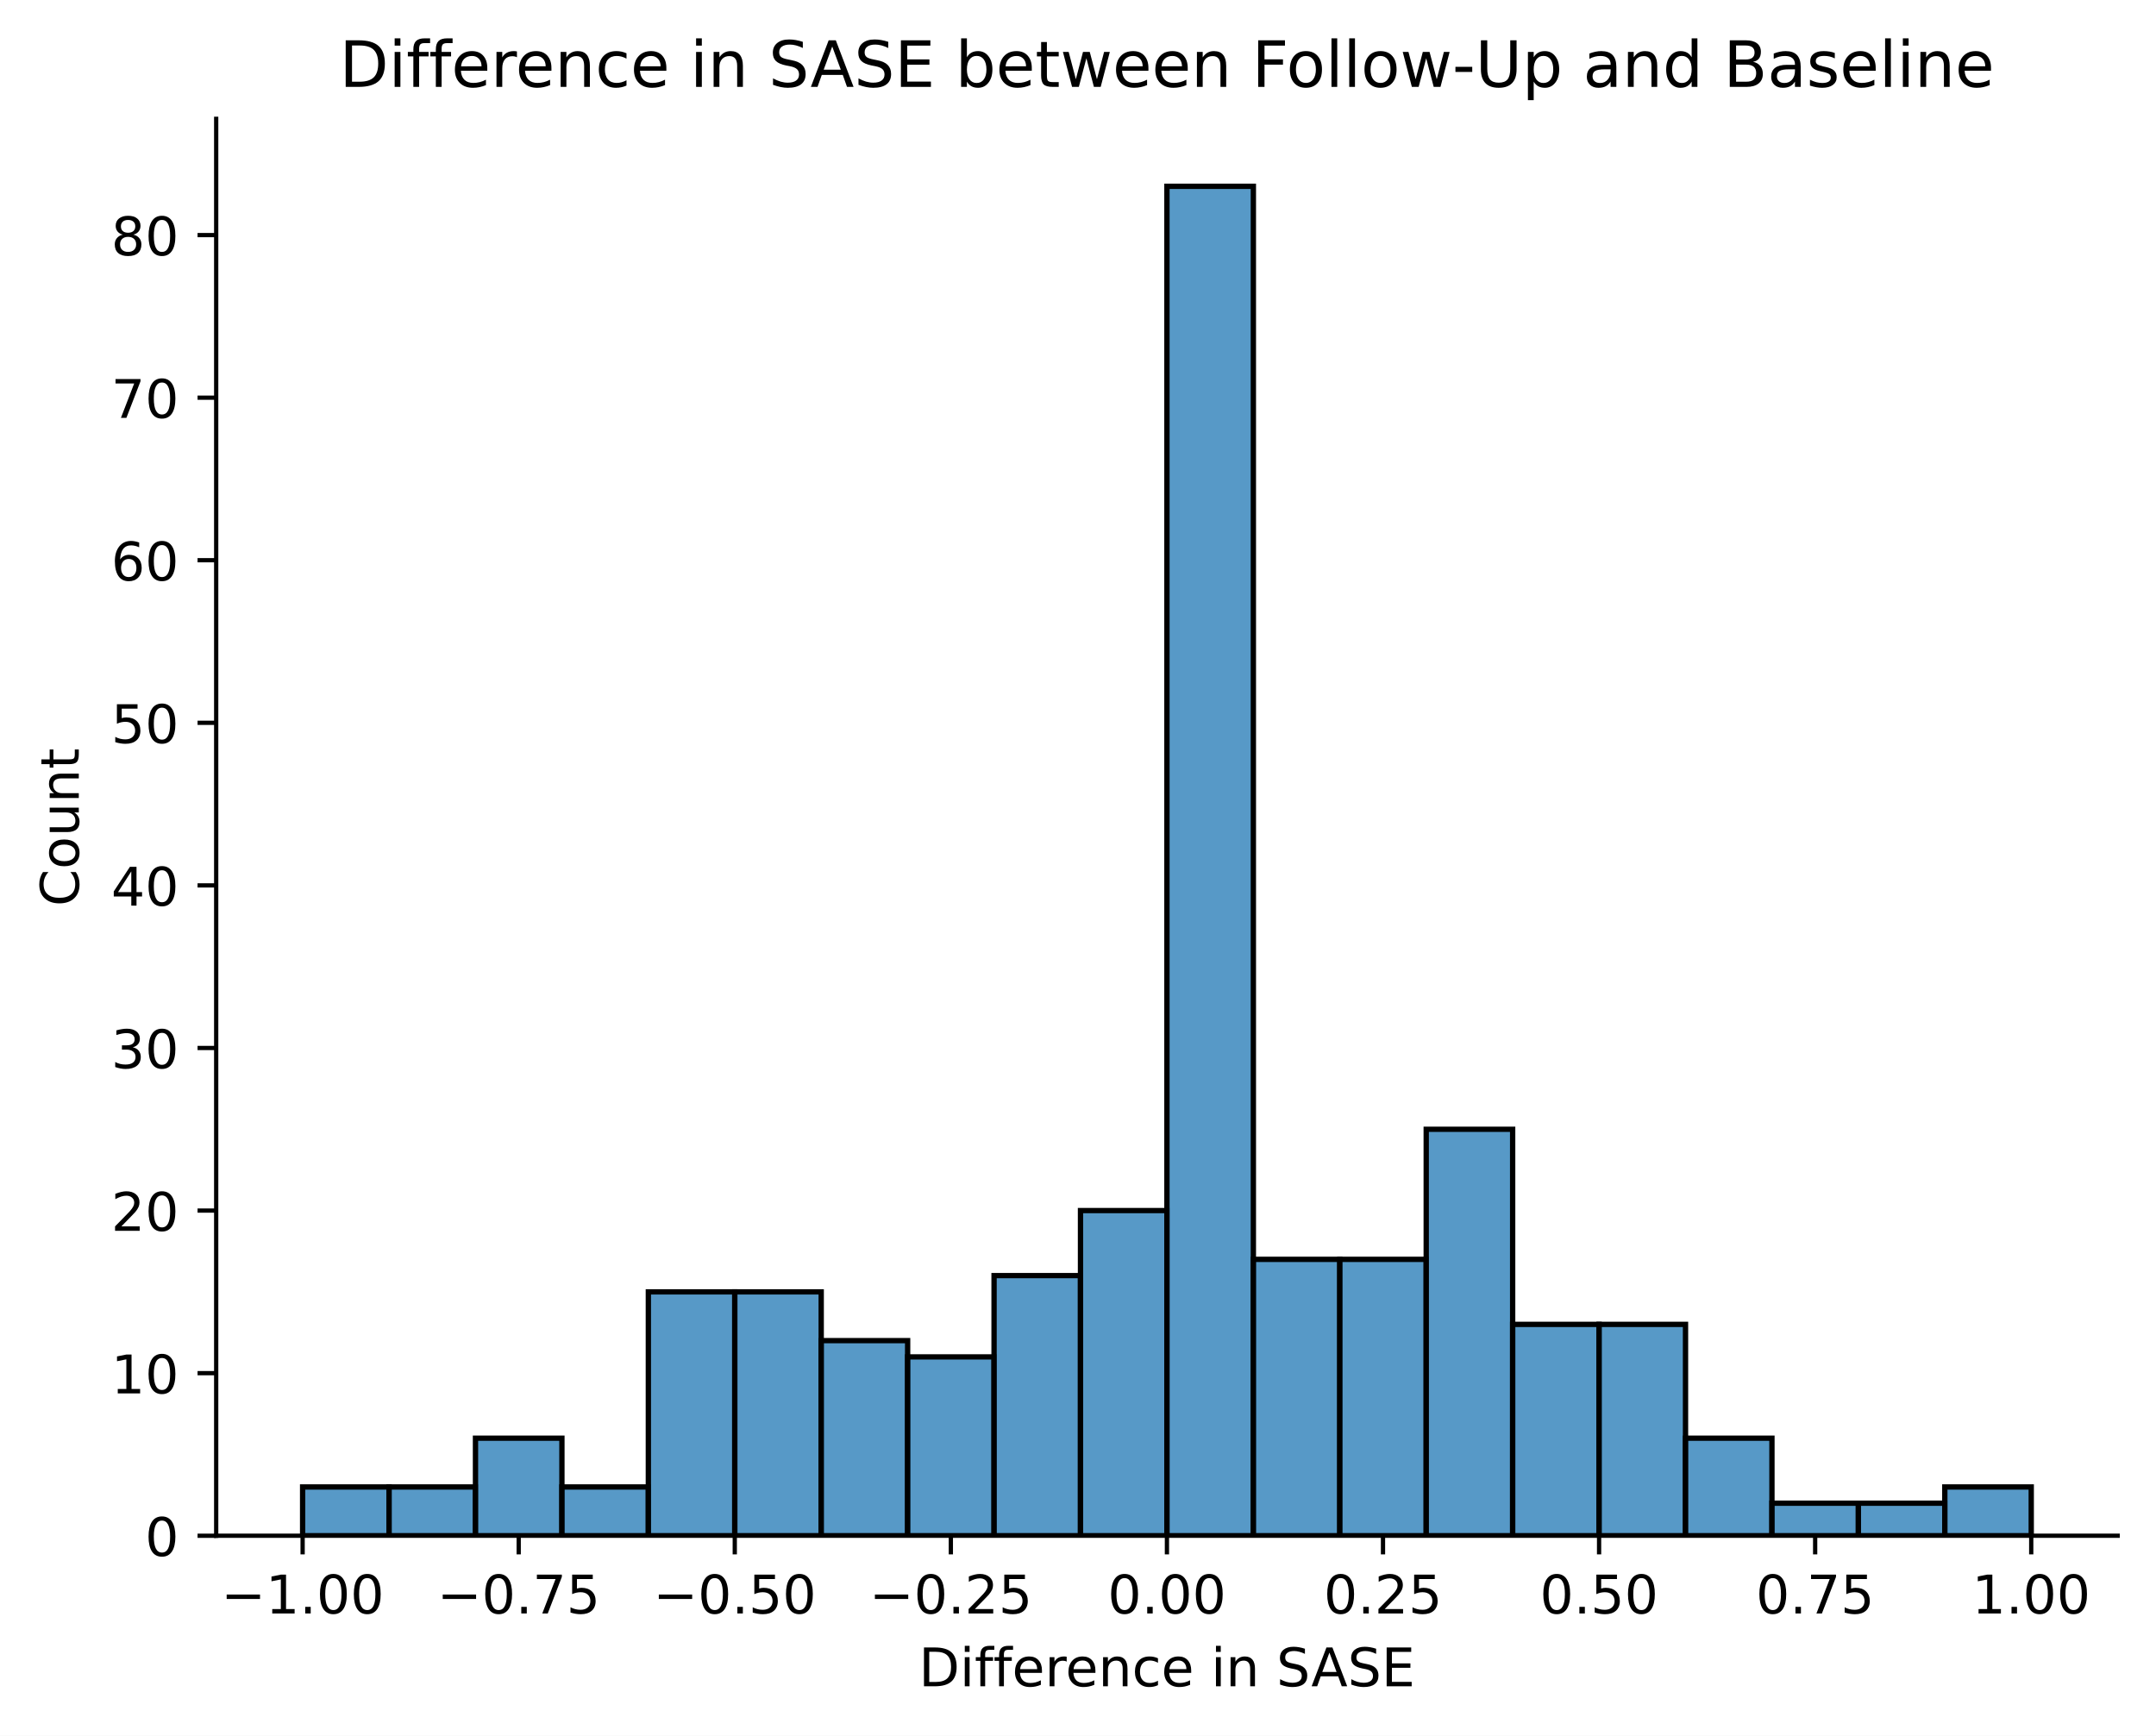
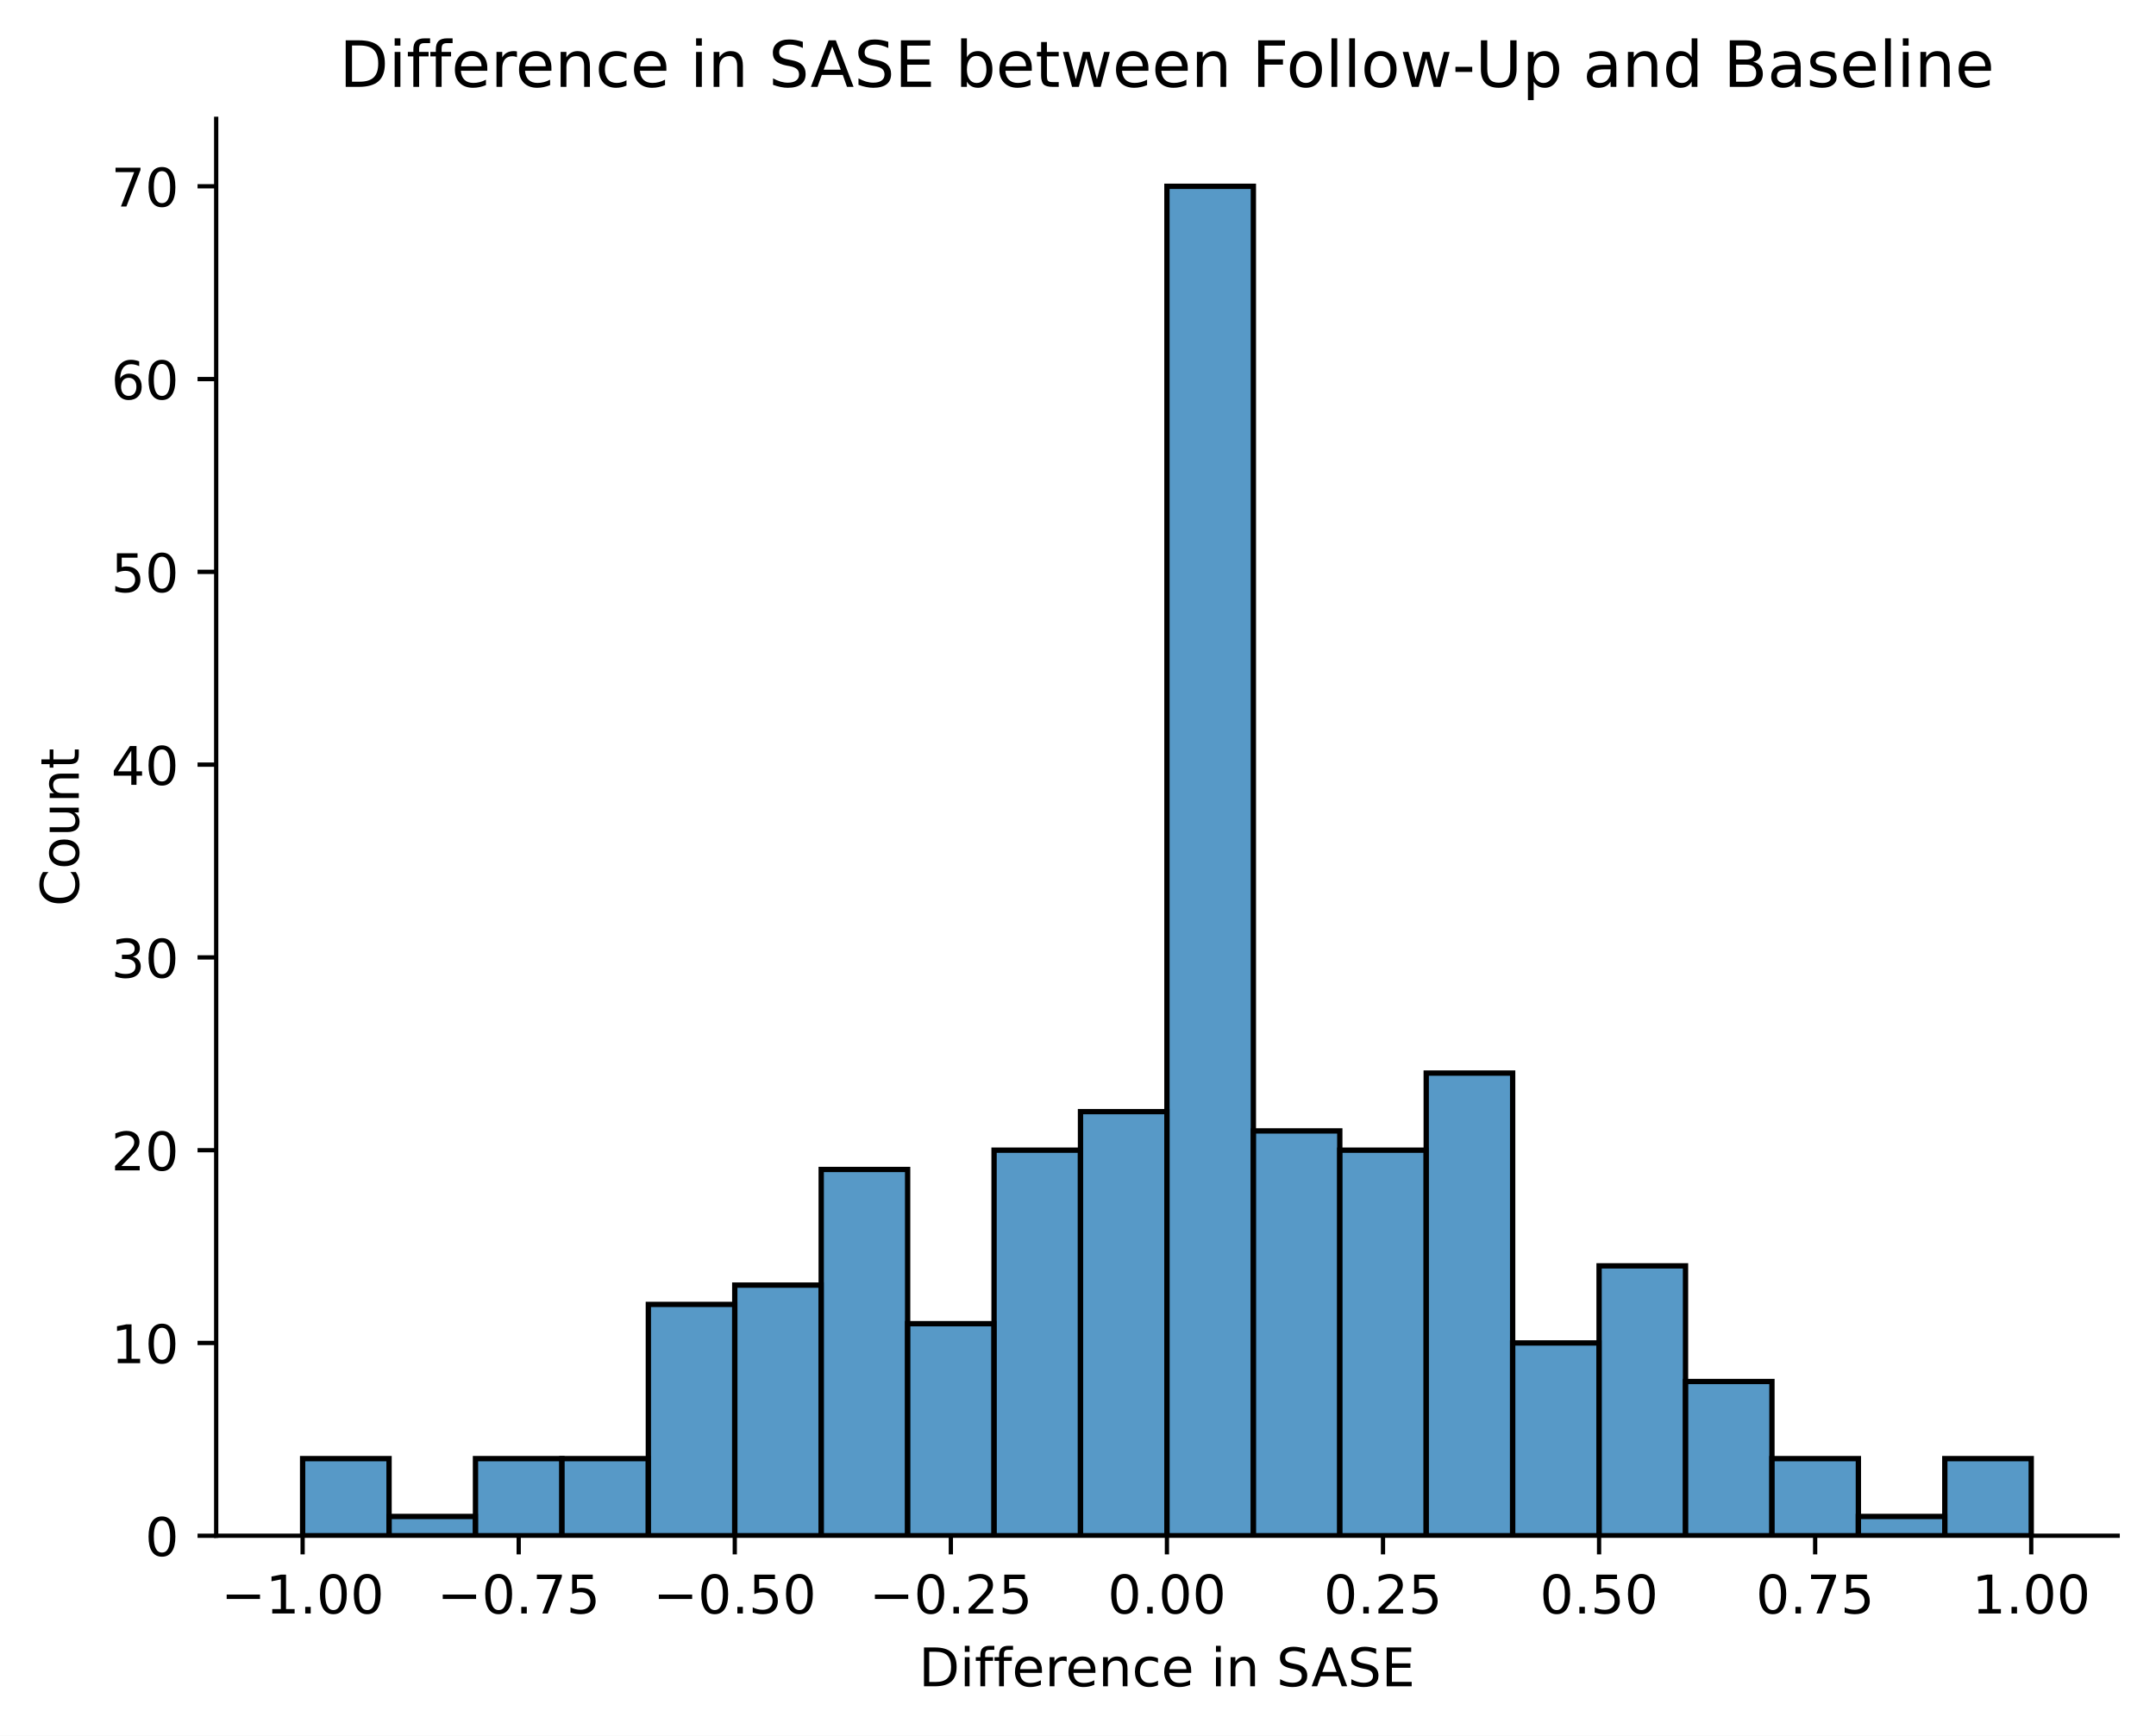
<svg xmlns="http://www.w3.org/2000/svg" xmlns:xlink="http://www.w3.org/1999/xlink" width="404.923pt" height="325.986pt" viewBox="0 0 404.923 325.986" version="1.1">
  <defs>
    <style type="text/css">*{stroke-linejoin: round; stroke-linecap: butt}</style>
  </defs>
  <g id="figure_1">
    <g id="patch_1">
      <path d="M 0 325.986  L 404.923 325.986  L 404.923 0  L 0 0  z " style="fill: #ffffff" />
    </g>
    <g id="axes_1">
      <g id="patch_2">
        <path d="M 40.603 288.43  L 397.723 288.43  L 397.723 22.318  L 40.603 22.318  z " style="fill: #ffffff" />
      </g>
      <g id="patch_3">
-         <path d="M 56.836 288.43  L 73.069 288.43  L 73.069 279.27  L 56.836 279.27  z " clip-path="url(#pdd5b2e5ffa)" style="fill: #1f77b4; fill-opacity: 0.75; stroke: #000000; stroke-linejoin: miter" />
+         <path d="M 56.836 288.43  L 73.069 288.43  L 73.069 273.948  L 56.836 273.948  z " clip-path="url(#p1c0c1b1388)" style="fill: #1f77b4; fill-opacity: 0.75; stroke: #000000; stroke-linejoin: miter" />
      </g>
      <g id="patch_4">
-         <path d="M 73.069 288.43  L 89.301 288.43  L 89.301 279.27  L 73.069 279.27  z " clip-path="url(#pdd5b2e5ffa)" style="fill: #1f77b4; fill-opacity: 0.75; stroke: #000000; stroke-linejoin: miter" />
+         <path d="M 73.069 288.43  L 89.301 288.43  L 89.301 284.81  L 73.069 284.81  z " clip-path="url(#p1c0c1b1388)" style="fill: #1f77b4; fill-opacity: 0.75; stroke: #000000; stroke-linejoin: miter" />
      </g>
      <g id="patch_5">
-         <path d="M 89.301 288.43  L 105.534 288.43  L 105.534 270.109  L 89.301 270.109  z " clip-path="url(#pdd5b2e5ffa)" style="fill: #1f77b4; fill-opacity: 0.75; stroke: #000000; stroke-linejoin: miter" />
+         <path d="M 89.301 288.43  L 105.534 288.43  L 105.534 273.948  L 89.301 273.948  z " clip-path="url(#p1c0c1b1388)" style="fill: #1f77b4; fill-opacity: 0.75; stroke: #000000; stroke-linejoin: miter" />
      </g>
      <g id="patch_6">
-         <path d="M 105.534 288.43  L 121.767 288.43  L 121.767 279.27  L 105.534 279.27  z " clip-path="url(#pdd5b2e5ffa)" style="fill: #1f77b4; fill-opacity: 0.75; stroke: #000000; stroke-linejoin: miter" />
+         <path d="M 105.534 288.43  L 121.767 288.43  L 121.767 273.948  L 105.534 273.948  z " clip-path="url(#p1c0c1b1388)" style="fill: #1f77b4; fill-opacity: 0.75; stroke: #000000; stroke-linejoin: miter" />
      </g>
      <g id="patch_7">
-         <path d="M 121.767 288.43  L 137.999 288.43  L 137.999 242.628  L 121.767 242.628  z " clip-path="url(#pdd5b2e5ffa)" style="fill: #1f77b4; fill-opacity: 0.75; stroke: #000000; stroke-linejoin: miter" />
+         <path d="M 121.767 288.43  L 137.999 288.43  L 137.999 244.983  L 121.767 244.983  z " clip-path="url(#p1c0c1b1388)" style="fill: #1f77b4; fill-opacity: 0.75; stroke: #000000; stroke-linejoin: miter" />
      </g>
      <g id="patch_8">
-         <path d="M 137.999 288.43  L 154.232 288.43  L 154.232 242.628  L 137.999 242.628  z " clip-path="url(#pdd5b2e5ffa)" style="fill: #1f77b4; fill-opacity: 0.75; stroke: #000000; stroke-linejoin: miter" />
+         <path d="M 137.999 288.43  L 154.232 288.43  L 154.232 241.363  L 137.999 241.363  z " clip-path="url(#p1c0c1b1388)" style="fill: #1f77b4; fill-opacity: 0.75; stroke: #000000; stroke-linejoin: miter" />
      </g>
      <g id="patch_9">
-         <path d="M 154.232 288.43  L 170.465 288.43  L 170.465 251.788  L 154.232 251.788  z " clip-path="url(#pdd5b2e5ffa)" style="fill: #1f77b4; fill-opacity: 0.75; stroke: #000000; stroke-linejoin: miter" />
+         <path d="M 154.232 288.43  L 170.465 288.43  L 170.465 219.639  L 154.232 219.639  z " clip-path="url(#p1c0c1b1388)" style="fill: #1f77b4; fill-opacity: 0.75; stroke: #000000; stroke-linejoin: miter" />
      </g>
      <g id="patch_10">
-         <path d="M 170.465 288.43  L 186.698 288.43  L 186.698 254.842  L 170.465 254.842  z " clip-path="url(#pdd5b2e5ffa)" style="fill: #1f77b4; fill-opacity: 0.75; stroke: #000000; stroke-linejoin: miter" />
+         <path d="M 170.465 288.43  L 186.698 288.43  L 186.698 248.604  L 170.465 248.604  z " clip-path="url(#p1c0c1b1388)" style="fill: #1f77b4; fill-opacity: 0.75; stroke: #000000; stroke-linejoin: miter" />
      </g>
      <g id="patch_11">
-         <path d="M 186.698 288.43  L 202.93 288.43  L 202.93 239.574  L 186.698 239.574  z " clip-path="url(#pdd5b2e5ffa)" style="fill: #1f77b4; fill-opacity: 0.75; stroke: #000000; stroke-linejoin: miter" />
+         <path d="M 186.698 288.43  L 202.93 288.43  L 202.93 216.019  L 186.698 216.019  z " clip-path="url(#p1c0c1b1388)" style="fill: #1f77b4; fill-opacity: 0.75; stroke: #000000; stroke-linejoin: miter" />
      </g>
      <g id="patch_12">
-         <path d="M 202.93 288.43  L 219.163 288.43  L 219.163 227.36  L 202.93 227.36  z " clip-path="url(#pdd5b2e5ffa)" style="fill: #1f77b4; fill-opacity: 0.75; stroke: #000000; stroke-linejoin: miter" />
+         <path d="M 202.93 288.43  L 219.163 288.43  L 219.163 208.778  L 202.93 208.778  z " clip-path="url(#p1c0c1b1388)" style="fill: #1f77b4; fill-opacity: 0.75; stroke: #000000; stroke-linejoin: miter" />
      </g>
      <g id="patch_13">
-         <path d="M 219.163 288.43  L 235.396 288.43  L 235.396 34.99  L 219.163 34.99  z " clip-path="url(#pdd5b2e5ffa)" style="fill: #1f77b4; fill-opacity: 0.75; stroke: #000000; stroke-linejoin: miter" />
+         <path d="M 219.163 288.43  L 235.396 288.43  L 235.396 34.99  L 219.163 34.99  z " clip-path="url(#p1c0c1b1388)" style="fill: #1f77b4; fill-opacity: 0.75; stroke: #000000; stroke-linejoin: miter" />
      </g>
      <g id="patch_14">
-         <path d="M 235.396 288.43  L 251.629 288.43  L 251.629 236.521  L 235.396 236.521  z " clip-path="url(#pdd5b2e5ffa)" style="fill: #1f77b4; fill-opacity: 0.75; stroke: #000000; stroke-linejoin: miter" />
+         <path d="M 235.396 288.43  L 251.629 288.43  L 251.629 212.398  L 235.396 212.398  z " clip-path="url(#p1c0c1b1388)" style="fill: #1f77b4; fill-opacity: 0.75; stroke: #000000; stroke-linejoin: miter" />
      </g>
      <g id="patch_15">
-         <path d="M 251.629 288.43  L 267.861 288.43  L 267.861 236.521  L 251.629 236.521  z " clip-path="url(#pdd5b2e5ffa)" style="fill: #1f77b4; fill-opacity: 0.75; stroke: #000000; stroke-linejoin: miter" />
+         <path d="M 251.629 288.43  L 267.861 288.43  L 267.861 216.019  L 251.629 216.019  z " clip-path="url(#p1c0c1b1388)" style="fill: #1f77b4; fill-opacity: 0.75; stroke: #000000; stroke-linejoin: miter" />
      </g>
      <g id="patch_16">
-         <path d="M 267.861 288.43  L 284.094 288.43  L 284.094 212.093  L 267.861 212.093  z " clip-path="url(#pdd5b2e5ffa)" style="fill: #1f77b4; fill-opacity: 0.75; stroke: #000000; stroke-linejoin: miter" />
+         <path d="M 267.861 288.43  L 284.094 288.43  L 284.094 201.536  L 267.861 201.536  z " clip-path="url(#p1c0c1b1388)" style="fill: #1f77b4; fill-opacity: 0.75; stroke: #000000; stroke-linejoin: miter" />
      </g>
      <g id="patch_17">
-         <path d="M 284.094 288.43  L 300.327 288.43  L 300.327 248.735  L 284.094 248.735  z " clip-path="url(#pdd5b2e5ffa)" style="fill: #1f77b4; fill-opacity: 0.75; stroke: #000000; stroke-linejoin: miter" />
+         <path d="M 284.094 288.43  L 300.327 288.43  L 300.327 252.224  L 284.094 252.224  z " clip-path="url(#p1c0c1b1388)" style="fill: #1f77b4; fill-opacity: 0.75; stroke: #000000; stroke-linejoin: miter" />
      </g>
      <g id="patch_18">
-         <path d="M 300.327 288.43  L 316.559 288.43  L 316.559 248.735  L 300.327 248.735  z " clip-path="url(#pdd5b2e5ffa)" style="fill: #1f77b4; fill-opacity: 0.75; stroke: #000000; stroke-linejoin: miter" />
+         <path d="M 300.327 288.43  L 316.559 288.43  L 316.559 237.742  L 300.327 237.742  z " clip-path="url(#p1c0c1b1388)" style="fill: #1f77b4; fill-opacity: 0.75; stroke: #000000; stroke-linejoin: miter" />
      </g>
      <g id="patch_19">
-         <path d="M 316.559 288.43  L 332.792 288.43  L 332.792 270.109  L 316.559 270.109  z " clip-path="url(#pdd5b2e5ffa)" style="fill: #1f77b4; fill-opacity: 0.75; stroke: #000000; stroke-linejoin: miter" />
+         <path d="M 316.559 288.43  L 332.792 288.43  L 332.792 259.466  L 316.559 259.466  z " clip-path="url(#p1c0c1b1388)" style="fill: #1f77b4; fill-opacity: 0.75; stroke: #000000; stroke-linejoin: miter" />
      </g>
      <g id="patch_20">
-         <path d="M 332.792 288.43  L 349.025 288.43  L 349.025 282.323  L 332.792 282.323  z " clip-path="url(#pdd5b2e5ffa)" style="fill: #1f77b4; fill-opacity: 0.75; stroke: #000000; stroke-linejoin: miter" />
+         <path d="M 332.792 288.43  L 349.025 288.43  L 349.025 273.948  L 332.792 273.948  z " clip-path="url(#p1c0c1b1388)" style="fill: #1f77b4; fill-opacity: 0.75; stroke: #000000; stroke-linejoin: miter" />
      </g>
      <g id="patch_21">
-         <path d="M 349.025 288.43  L 365.258 288.43  L 365.258 282.323  L 349.025 282.323  z " clip-path="url(#pdd5b2e5ffa)" style="fill: #1f77b4; fill-opacity: 0.75; stroke: #000000; stroke-linejoin: miter" />
+         <path d="M 349.025 288.43  L 365.258 288.43  L 365.258 284.81  L 349.025 284.81  z " clip-path="url(#p1c0c1b1388)" style="fill: #1f77b4; fill-opacity: 0.75; stroke: #000000; stroke-linejoin: miter" />
      </g>
      <g id="patch_22">
-         <path d="M 365.258 288.43  L 381.49 288.43  L 381.49 279.27  L 365.258 279.27  z " clip-path="url(#pdd5b2e5ffa)" style="fill: #1f77b4; fill-opacity: 0.75; stroke: #000000; stroke-linejoin: miter" />
+         <path d="M 365.258 288.43  L 381.49 288.43  L 381.49 273.948  L 365.258 273.948  z " clip-path="url(#p1c0c1b1388)" style="fill: #1f77b4; fill-opacity: 0.75; stroke: #000000; stroke-linejoin: miter" />
      </g>
      <g id="matplotlib.axis_1">
        <g id="xtick_1">
          <g id="line2d_1">
            <defs>
-               <path id="mbce33e7652" d="M 0 0  L 0 3.5  " style="stroke: #000000; stroke-width: 0.8" />
+               <path id="m9a8a515048" d="M 0 0  L 0 3.5  " style="stroke: #000000; stroke-width: 0.8" />
            </defs>
            <g>
-               <use xlink:href="#mbce33e7652" x="56.836" y="288.43" style="stroke: #000000; stroke-width: 0.8" />
+               <use xlink:href="#m9a8a515048" x="56.836" y="288.43" style="stroke: #000000; stroke-width: 0.8" />
            </g>
          </g>
          <g id="text_1">
            <g transform="translate(41.5132 303.0286) scale(0.1 -0.1)">
              <defs>
                <path id="DejaVuSans-2212" d="M 678 2272  L 4684 2272  L 4684 1741  L 678 1741  L 678 2272  z " transform="scale(0.015625)" />
                <path id="DejaVuSans-31" d="M 794 531  L 1825 531  L 1825 4091  L 703 3866  L 703 4441  L 1819 4666  L 2450 4666  L 2450 531  L 3481 531  L 3481 0  L 794 0  L 794 531  z " transform="scale(0.015625)" />
                <path id="DejaVuSans-2e" d="M 684 794  L 1344 794  L 1344 0  L 684 0  L 684 794  z " transform="scale(0.015625)" />
                <path id="DejaVuSans-30" d="M 2034 4250  Q 1547 4250 1301 3770  Q 1056 3291 1056 2328  Q 1056 1369 1301 889  Q 1547 409 2034 409  Q 2525 409 2770 889  Q 3016 1369 3016 2328  Q 3016 3291 2770 3770  Q 2525 4250 2034 4250  z M 2034 4750  Q 2819 4750 3233 4129  Q 3647 3509 3647 2328  Q 3647 1150 3233 529  Q 2819 -91 2034 -91  Q 1250 -91 836 529  Q 422 1150 422 2328  Q 422 3509 836 4129  Q 1250 4750 2034 4750  z " transform="scale(0.015625)" />
              </defs>
              <use xlink:href="#DejaVuSans-2212" />
              <use xlink:href="#DejaVuSans-31" x="83.789" />
              <use xlink:href="#DejaVuSans-2e" x="147.412" />
              <use xlink:href="#DejaVuSans-30" x="179.199" />
              <use xlink:href="#DejaVuSans-30" x="242.822" />
            </g>
          </g>
        </g>
        <g id="xtick_2">
          <g id="line2d_2">
            <g>
-               <use xlink:href="#mbce33e7652" x="97.418" y="288.43" style="stroke: #000000; stroke-width: 0.8" />
+               <use xlink:href="#m9a8a515048" x="97.418" y="288.43" style="stroke: #000000; stroke-width: 0.8" />
            </g>
          </g>
          <g id="text_2">
            <g transform="translate(82.09501 303.0286) scale(0.1 -0.1)">
              <defs>
                <path id="DejaVuSans-37" d="M 525 4666  L 3525 4666  L 3525 4397  L 1831 0  L 1172 0  L 2766 4134  L 525 4134  L 525 4666  z " transform="scale(0.015625)" />
                <path id="DejaVuSans-35" d="M 691 4666  L 3169 4666  L 3169 4134  L 1269 4134  L 1269 2991  Q 1406 3038 1543 3061  Q 1681 3084 1819 3084  Q 2600 3084 3056 2656  Q 3513 2228 3513 1497  Q 3513 744 3044 326  Q 2575 -91 1722 -91  Q 1428 -91 1123 -41  Q 819 9 494 109  L 494 744  Q 775 591 1075 516  Q 1375 441 1709 441  Q 2250 441 2565 725  Q 2881 1009 2881 1497  Q 2881 1984 2565 2268  Q 2250 2553 1709 2553  Q 1456 2553 1204 2497  Q 953 2441 691 2322  L 691 4666  z " transform="scale(0.015625)" />
              </defs>
              <use xlink:href="#DejaVuSans-2212" />
              <use xlink:href="#DejaVuSans-30" x="83.789" />
              <use xlink:href="#DejaVuSans-2e" x="147.412" />
              <use xlink:href="#DejaVuSans-37" x="179.199" />
              <use xlink:href="#DejaVuSans-35" x="242.822" />
            </g>
          </g>
        </g>
        <g id="xtick_3">
          <g id="line2d_3">
            <g>
-               <use xlink:href="#mbce33e7652" x="137.999" y="288.43" style="stroke: #000000; stroke-width: 0.8" />
+               <use xlink:href="#m9a8a515048" x="137.999" y="288.43" style="stroke: #000000; stroke-width: 0.8" />
            </g>
          </g>
          <g id="text_3">
            <g transform="translate(122.6768 303.0286) scale(0.1 -0.1)">
              <use xlink:href="#DejaVuSans-2212" />
              <use xlink:href="#DejaVuSans-30" x="83.789" />
              <use xlink:href="#DejaVuSans-2e" x="147.412" />
              <use xlink:href="#DejaVuSans-35" x="179.199" />
              <use xlink:href="#DejaVuSans-30" x="242.822" />
            </g>
          </g>
        </g>
        <g id="xtick_4">
          <g id="line2d_4">
            <g>
-               <use xlink:href="#mbce33e7652" x="178.581" y="288.43" style="stroke: #000000; stroke-width: 0.8" />
+               <use xlink:href="#m9a8a515048" x="178.581" y="288.43" style="stroke: #000000; stroke-width: 0.8" />
            </g>
          </g>
          <g id="text_4">
            <g transform="translate(163.2587 303.0286) scale(0.1 -0.1)">
              <defs>
                <path id="DejaVuSans-32" d="M 1228 531  L 3431 531  L 3431 0  L 469 0  L 469 531  Q 828 903 1448 1529  Q 2069 2156 2228 2338  Q 2531 2678 2651 2914  Q 2772 3150 2772 3378  Q 2772 3750 2511 3984  Q 2250 4219 1831 4219  Q 1534 4219 1204 4116  Q 875 4013 500 3803  L 500 4441  Q 881 4594 1212 4672  Q 1544 4750 1819 4750  Q 2544 4750 2975 4387  Q 3406 4025 3406 3419  Q 3406 3131 3298 2873  Q 3191 2616 2906 2266  Q 2828 2175 2409 1742  Q 1991 1309 1228 531  z " transform="scale(0.015625)" />
              </defs>
              <use xlink:href="#DejaVuSans-2212" />
              <use xlink:href="#DejaVuSans-30" x="83.789" />
              <use xlink:href="#DejaVuSans-2e" x="147.412" />
              <use xlink:href="#DejaVuSans-32" x="179.199" />
              <use xlink:href="#DejaVuSans-35" x="242.822" />
            </g>
          </g>
        </g>
        <g id="xtick_5">
          <g id="line2d_5">
            <g>
-               <use xlink:href="#mbce33e7652" x="219.163" y="288.43" style="stroke: #000000; stroke-width: 0.8" />
+               <use xlink:href="#m9a8a515048" x="219.163" y="288.43" style="stroke: #000000; stroke-width: 0.8" />
            </g>
          </g>
          <g id="text_5">
            <g transform="translate(208.0303 303.0286) scale(0.1 -0.1)">
              <use xlink:href="#DejaVuSans-30" />
              <use xlink:href="#DejaVuSans-2e" x="63.623" />
              <use xlink:href="#DejaVuSans-30" x="95.41" />
              <use xlink:href="#DejaVuSans-30" x="159.033" />
            </g>
          </g>
        </g>
        <g id="xtick_6">
          <g id="line2d_6">
            <g>
-               <use xlink:href="#mbce33e7652" x="259.745" y="288.43" style="stroke: #000000; stroke-width: 0.8" />
+               <use xlink:href="#m9a8a515048" x="259.745" y="288.43" style="stroke: #000000; stroke-width: 0.8" />
            </g>
          </g>
          <g id="text_6">
            <g transform="translate(248.6121 303.0286) scale(0.1 -0.1)">
              <use xlink:href="#DejaVuSans-30" />
              <use xlink:href="#DejaVuSans-2e" x="63.623" />
              <use xlink:href="#DejaVuSans-32" x="95.41" />
              <use xlink:href="#DejaVuSans-35" x="159.033" />
            </g>
          </g>
        </g>
        <g id="xtick_7">
          <g id="line2d_7">
            <g>
-               <use xlink:href="#mbce33e7652" x="300.327" y="288.43" style="stroke: #000000; stroke-width: 0.8" />
+               <use xlink:href="#m9a8a515048" x="300.327" y="288.43" style="stroke: #000000; stroke-width: 0.8" />
            </g>
          </g>
          <g id="text_7">
            <g transform="translate(289.1939 303.0286) scale(0.1 -0.1)">
              <use xlink:href="#DejaVuSans-30" />
              <use xlink:href="#DejaVuSans-2e" x="63.623" />
              <use xlink:href="#DejaVuSans-35" x="95.41" />
              <use xlink:href="#DejaVuSans-30" x="159.033" />
            </g>
          </g>
        </g>
        <g id="xtick_8">
          <g id="line2d_8">
            <g>
-               <use xlink:href="#mbce33e7652" x="340.909" y="288.43" style="stroke: #000000; stroke-width: 0.8" />
+               <use xlink:href="#m9a8a515048" x="340.909" y="288.43" style="stroke: #000000; stroke-width: 0.8" />
            </g>
          </g>
          <g id="text_8">
            <g transform="translate(329.7758 303.0286) scale(0.1 -0.1)">
              <use xlink:href="#DejaVuSans-30" />
              <use xlink:href="#DejaVuSans-2e" x="63.623" />
              <use xlink:href="#DejaVuSans-37" x="95.41" />
              <use xlink:href="#DejaVuSans-35" x="159.033" />
            </g>
          </g>
        </g>
        <g id="xtick_9">
          <g id="line2d_9">
            <g>
-               <use xlink:href="#mbce33e7652" x="381.49" y="288.43" style="stroke: #000000; stroke-width: 0.8" />
+               <use xlink:href="#m9a8a515048" x="381.49" y="288.43" style="stroke: #000000; stroke-width: 0.8" />
            </g>
          </g>
          <g id="text_9">
            <g transform="translate(370.3576 303.0286) scale(0.1 -0.1)">
              <use xlink:href="#DejaVuSans-31" />
              <use xlink:href="#DejaVuSans-2e" x="63.623" />
              <use xlink:href="#DejaVuSans-30" x="95.41" />
              <use xlink:href="#DejaVuSans-30" x="159.033" />
            </g>
          </g>
        </g>
        <g id="text_10">
          <g transform="translate(172.5553 316.7067) scale(0.1 -0.1)">
            <defs>
              <path id="DejaVuSans-44" d="M 1259 4147  L 1259 519  L 2022 519  Q 2988 519 3436 956  Q 3884 1394 3884 2338  Q 3884 3275 3436 3711  Q 2988 4147 2022 4147  L 1259 4147  z M 628 4666  L 1925 4666  Q 3281 4666 3915 4102  Q 4550 3538 4550 2338  Q 4550 1131 3912 565  Q 3275 0 1925 0  L 628 0  L 628 4666  z " transform="scale(0.015625)" />
              <path id="DejaVuSans-69" d="M 603 3500  L 1178 3500  L 1178 0  L 603 0  L 603 3500  z M 603 4863  L 1178 4863  L 1178 4134  L 603 4134  L 603 4863  z " transform="scale(0.015625)" />
              <path id="DejaVuSans-66" d="M 2375 4863  L 2375 4384  L 1825 4384  Q 1516 4384 1395 4259  Q 1275 4134 1275 3809  L 1275 3500  L 2222 3500  L 2222 3053  L 1275 3053  L 1275 0  L 697 0  L 697 3053  L 147 3053  L 147 3500  L 697 3500  L 697 3744  Q 697 4328 969 4595  Q 1241 4863 1831 4863  L 2375 4863  z " transform="scale(0.015625)" />
              <path id="DejaVuSans-65" d="M 3597 1894  L 3597 1613  L 953 1613  Q 991 1019 1311 708  Q 1631 397 2203 397  Q 2534 397 2845 478  Q 3156 559 3463 722  L 3463 178  Q 3153 47 2828 -22  Q 2503 -91 2169 -91  Q 1331 -91 842 396  Q 353 884 353 1716  Q 353 2575 817 3079  Q 1281 3584 2069 3584  Q 2775 3584 3186 3129  Q 3597 2675 3597 1894  z M 3022 2063  Q 3016 2534 2758 2815  Q 2500 3097 2075 3097  Q 1594 3097 1305 2825  Q 1016 2553 972 2059  L 3022 2063  z " transform="scale(0.015625)" />
              <path id="DejaVuSans-72" d="M 2631 2963  Q 2534 3019 2420 3045  Q 2306 3072 2169 3072  Q 1681 3072 1420 2755  Q 1159 2438 1159 1844  L 1159 0  L 581 0  L 581 3500  L 1159 3500  L 1159 2956  Q 1341 3275 1631 3429  Q 1922 3584 2338 3584  Q 2397 3584 2469 3576  Q 2541 3569 2628 3553  L 2631 2963  z " transform="scale(0.015625)" />
              <path id="DejaVuSans-6e" d="M 3513 2113  L 3513 0  L 2938 0  L 2938 2094  Q 2938 2591 2744 2837  Q 2550 3084 2163 3084  Q 1697 3084 1428 2787  Q 1159 2491 1159 1978  L 1159 0  L 581 0  L 581 3500  L 1159 3500  L 1159 2956  Q 1366 3272 1645 3428  Q 1925 3584 2291 3584  Q 2894 3584 3203 3211  Q 3513 2838 3513 2113  z " transform="scale(0.015625)" />
              <path id="DejaVuSans-63" d="M 3122 3366  L 3122 2828  Q 2878 2963 2633 3030  Q 2388 3097 2138 3097  Q 1578 3097 1268 2742  Q 959 2388 959 1747  Q 959 1106 1268 751  Q 1578 397 2138 397  Q 2388 397 2633 464  Q 2878 531 3122 666  L 3122 134  Q 2881 22 2623 -34  Q 2366 -91 2075 -91  Q 1284 -91 818 406  Q 353 903 353 1747  Q 353 2603 823 3093  Q 1294 3584 2113 3584  Q 2378 3584 2631 3529  Q 2884 3475 3122 3366  z " transform="scale(0.015625)" />
              <path id="DejaVuSans-20" transform="scale(0.015625)" />
              <path id="DejaVuSans-53" d="M 3425 4513  L 3425 3897  Q 3066 4069 2747 4153  Q 2428 4238 2131 4238  Q 1616 4238 1336 4038  Q 1056 3838 1056 3469  Q 1056 3159 1242 3001  Q 1428 2844 1947 2747  L 2328 2669  Q 3034 2534 3370 2195  Q 3706 1856 3706 1288  Q 3706 609 3251 259  Q 2797 -91 1919 -91  Q 1588 -91 1214 -16  Q 841 59 441 206  L 441 856  Q 825 641 1194 531  Q 1563 422 1919 422  Q 2459 422 2753 634  Q 3047 847 3047 1241  Q 3047 1584 2836 1778  Q 2625 1972 2144 2069  L 1759 2144  Q 1053 2284 737 2584  Q 422 2884 422 3419  Q 422 4038 858 4394  Q 1294 4750 2059 4750  Q 2388 4750 2728 4690  Q 3069 4631 3425 4513  z " transform="scale(0.015625)" />
              <path id="DejaVuSans-41" d="M 2188 4044  L 1331 1722  L 3047 1722  L 2188 4044  z M 1831 4666  L 2547 4666  L 4325 0  L 3669 0  L 3244 1197  L 1141 1197  L 716 0  L 50 0  L 1831 4666  z " transform="scale(0.015625)" />
              <path id="DejaVuSans-45" d="M 628 4666  L 3578 4666  L 3578 4134  L 1259 4134  L 1259 2753  L 3481 2753  L 3481 2222  L 1259 2222  L 1259 531  L 3634 531  L 3634 0  L 628 0  L 628 4666  z " transform="scale(0.015625)" />
            </defs>
            <use xlink:href="#DejaVuSans-44" />
            <use xlink:href="#DejaVuSans-69" x="77.002" />
            <use xlink:href="#DejaVuSans-66" x="104.785" />
            <use xlink:href="#DejaVuSans-66" x="139.99" />
            <use xlink:href="#DejaVuSans-65" x="175.195" />
            <use xlink:href="#DejaVuSans-72" x="236.719" />
            <use xlink:href="#DejaVuSans-65" x="275.582" />
            <use xlink:href="#DejaVuSans-6e" x="337.105" />
            <use xlink:href="#DejaVuSans-63" x="400.484" />
            <use xlink:href="#DejaVuSans-65" x="455.465" />
            <use xlink:href="#DejaVuSans-20" x="516.988" />
            <use xlink:href="#DejaVuSans-69" x="548.775" />
            <use xlink:href="#DejaVuSans-6e" x="576.559" />
            <use xlink:href="#DejaVuSans-20" x="639.938" />
            <use xlink:href="#DejaVuSans-53" x="671.725" />
            <use xlink:href="#DejaVuSans-41" x="737.076" />
            <use xlink:href="#DejaVuSans-53" x="805.484" />
            <use xlink:href="#DejaVuSans-45" x="868.961" />
          </g>
        </g>
      </g>
      <g id="matplotlib.axis_2">
        <g id="ytick_1">
          <g id="line2d_10">
            <defs>
-               <path id="mf6aaf15da4" d="M 0 0  L -3.5 0  " style="stroke: #000000; stroke-width: 0.8" />
+               <path id="m9a38becc7f" d="M 0 0  L -3.5 0  " style="stroke: #000000; stroke-width: 0.8" />
            </defs>
            <g>
-               <use xlink:href="#mf6aaf15da4" x="40.603" y="288.43" style="stroke: #000000; stroke-width: 0.8" />
+               <use xlink:href="#m9a38becc7f" x="40.603" y="288.43" style="stroke: #000000; stroke-width: 0.8" />
            </g>
          </g>
          <g id="text_11">
            <g transform="translate(27.24063 292.2293) scale(0.1 -0.1)">
              <use xlink:href="#DejaVuSans-30" />
            </g>
          </g>
        </g>
        <g id="ytick_2">
          <g id="line2d_11">
            <g>
-               <use xlink:href="#mf6aaf15da4" x="40.603" y="257.895" style="stroke: #000000; stroke-width: 0.8" />
+               <use xlink:href="#m9a38becc7f" x="40.603" y="252.224" style="stroke: #000000; stroke-width: 0.8" />
            </g>
          </g>
          <g id="text_12">
-             <g transform="translate(20.87813 261.6944) scale(0.1 -0.1)">
+             <g transform="translate(20.87813 256.0236) scale(0.1 -0.1)">
              <use xlink:href="#DejaVuSans-31" />
              <use xlink:href="#DejaVuSans-30" x="63.623" />
            </g>
          </g>
        </g>
        <g id="ytick_3">
          <g id="line2d_12">
            <g>
-               <use xlink:href="#mf6aaf15da4" x="40.603" y="227.36" style="stroke: #000000; stroke-width: 0.8" />
+               <use xlink:href="#m9a38becc7f" x="40.603" y="216.019" style="stroke: #000000; stroke-width: 0.8" />
            </g>
          </g>
          <g id="text_13">
-             <g transform="translate(20.87813 231.1595) scale(0.1 -0.1)">
+             <g transform="translate(20.87813 219.8179) scale(0.1 -0.1)">
              <use xlink:href="#DejaVuSans-32" />
              <use xlink:href="#DejaVuSans-30" x="63.623" />
            </g>
          </g>
        </g>
        <g id="ytick_4">
          <g id="line2d_13">
            <g>
-               <use xlink:href="#mf6aaf15da4" x="40.603" y="196.825" style="stroke: #000000; stroke-width: 0.8" />
+               <use xlink:href="#m9a38becc7f" x="40.603" y="179.813" style="stroke: #000000; stroke-width: 0.8" />
            </g>
          </g>
          <g id="text_14">
-             <g transform="translate(20.87813 200.6245) scale(0.1 -0.1)">
+             <g transform="translate(20.87813 183.6122) scale(0.1 -0.1)">
              <defs>
                <path id="DejaVuSans-33" d="M 2597 2516  Q 3050 2419 3304 2112  Q 3559 1806 3559 1356  Q 3559 666 3084 287  Q 2609 -91 1734 -91  Q 1441 -91 1130 -33  Q 819 25 488 141  L 488 750  Q 750 597 1062 519  Q 1375 441 1716 441  Q 2309 441 2620 675  Q 2931 909 2931 1356  Q 2931 1769 2642 2001  Q 2353 2234 1838 2234  L 1294 2234  L 1294 2753  L 1863 2753  Q 2328 2753 2575 2939  Q 2822 3125 2822 3475  Q 2822 3834 2567 4026  Q 2313 4219 1838 4219  Q 1578 4219 1281 4162  Q 984 4106 628 3988  L 628 4550  Q 988 4650 1302 4700  Q 1616 4750 1894 4750  Q 2613 4750 3031 4423  Q 3450 4097 3450 3541  Q 3450 3153 3228 2886  Q 3006 2619 2597 2516  z " transform="scale(0.015625)" />
              </defs>
              <use xlink:href="#DejaVuSans-33" />
              <use xlink:href="#DejaVuSans-30" x="63.623" />
            </g>
          </g>
        </g>
        <g id="ytick_5">
          <g id="line2d_14">
            <g>
-               <use xlink:href="#mf6aaf15da4" x="40.603" y="166.29" style="stroke: #000000; stroke-width: 0.8" />
+               <use xlink:href="#m9a38becc7f" x="40.603" y="143.607" style="stroke: #000000; stroke-width: 0.8" />
            </g>
          </g>
          <g id="text_15">
-             <g transform="translate(20.87813 170.0896) scale(0.1 -0.1)">
+             <g transform="translate(20.87813 147.4065) scale(0.1 -0.1)">
              <defs>
                <path id="DejaVuSans-34" d="M 2419 4116  L 825 1625  L 2419 1625  L 2419 4116  z M 2253 4666  L 3047 4666  L 3047 1625  L 3713 1625  L 3713 1100  L 3047 1100  L 3047 0  L 2419 0  L 2419 1100  L 313 1100  L 313 1709  L 2253 4666  z " transform="scale(0.015625)" />
              </defs>
              <use xlink:href="#DejaVuSans-34" />
              <use xlink:href="#DejaVuSans-30" x="63.623" />
            </g>
          </g>
        </g>
        <g id="ytick_6">
          <g id="line2d_15">
            <g>
-               <use xlink:href="#mf6aaf15da4" x="40.603" y="135.755" style="stroke: #000000; stroke-width: 0.8" />
+               <use xlink:href="#m9a38becc7f" x="40.603" y="107.402" style="stroke: #000000; stroke-width: 0.8" />
            </g>
          </g>
          <g id="text_16">
-             <g transform="translate(20.87813 139.5546) scale(0.1 -0.1)">
+             <g transform="translate(20.87813 111.2008) scale(0.1 -0.1)">
              <use xlink:href="#DejaVuSans-35" />
              <use xlink:href="#DejaVuSans-30" x="63.623" />
            </g>
          </g>
        </g>
        <g id="ytick_7">
          <g id="line2d_16">
            <g>
-               <use xlink:href="#mf6aaf15da4" x="40.603" y="105.22" style="stroke: #000000; stroke-width: 0.8" />
+               <use xlink:href="#m9a38becc7f" x="40.603" y="71.196" style="stroke: #000000; stroke-width: 0.8" />
            </g>
          </g>
          <g id="text_17">
-             <g transform="translate(20.87813 109.0197) scale(0.1 -0.1)">
+             <g transform="translate(20.87813 74.99506) scale(0.1 -0.1)">
              <defs>
                <path id="DejaVuSans-36" d="M 2113 2584  Q 1688 2584 1439 2293  Q 1191 2003 1191 1497  Q 1191 994 1439 701  Q 1688 409 2113 409  Q 2538 409 2786 701  Q 3034 994 3034 1497  Q 3034 2003 2786 2293  Q 2538 2584 2113 2584  z M 3366 4563  L 3366 3988  Q 3128 4100 2886 4159  Q 2644 4219 2406 4219  Q 1781 4219 1451 3797  Q 1122 3375 1075 2522  Q 1259 2794 1537 2939  Q 1816 3084 2150 3084  Q 2853 3084 3261 2657  Q 3669 2231 3669 1497  Q 3669 778 3244 343  Q 2819 -91 2113 -91  Q 1303 -91 875 529  Q 447 1150 447 2328  Q 447 3434 972 4092  Q 1497 4750 2381 4750  Q 2619 4750 2861 4703  Q 3103 4656 3366 4563  z " transform="scale(0.015625)" />
              </defs>
              <use xlink:href="#DejaVuSans-36" />
              <use xlink:href="#DejaVuSans-30" x="63.623" />
            </g>
          </g>
        </g>
        <g id="ytick_8">
          <g id="line2d_17">
            <g>
-               <use xlink:href="#mf6aaf15da4" x="40.603" y="74.686" style="stroke: #000000; stroke-width: 0.8" />
+               <use xlink:href="#m9a38becc7f" x="40.603" y="34.99" style="stroke: #000000; stroke-width: 0.8" />
            </g>
          </g>
          <g id="text_18">
-             <g transform="translate(20.87813 78.48476) scale(0.1 -0.1)">
+             <g transform="translate(20.87813 38.78934) scale(0.1 -0.1)">
              <use xlink:href="#DejaVuSans-37" />
              <use xlink:href="#DejaVuSans-30" x="63.623" />
            </g>
          </g>
        </g>
-         <g id="ytick_9">
-           <g id="line2d_18">
-             <g>
-               <use xlink:href="#mf6aaf15da4" x="40.603" y="44.151" style="stroke: #000000; stroke-width: 0.8" />
-             </g>
-           </g>
-           <g id="text_19">
-             <g transform="translate(20.87813 47.94983) scale(0.1 -0.1)">
-               <defs>
-                 <path id="DejaVuSans-38" d="M 2034 2216  Q 1584 2216 1326 1975  Q 1069 1734 1069 1313  Q 1069 891 1326 650  Q 1584 409 2034 409  Q 2484 409 2743 651  Q 3003 894 3003 1313  Q 3003 1734 2745 1975  Q 2488 2216 2034 2216  z M 1403 2484  Q 997 2584 770 2862  Q 544 3141 544 3541  Q 544 4100 942 4425  Q 1341 4750 2034 4750  Q 2731 4750 3128 4425  Q 3525 4100 3525 3541  Q 3525 3141 3298 2862  Q 3072 2584 2669 2484  Q 3125 2378 3379 2068  Q 3634 1759 3634 1313  Q 3634 634 3220 271  Q 2806 -91 2034 -91  Q 1263 -91 848 271  Q 434 634 434 1313  Q 434 1759 690 2068  Q 947 2378 1403 2484  z M 1172 3481  Q 1172 3119 1398 2916  Q 1625 2713 2034 2713  Q 2441 2713 2670 2916  Q 2900 3119 2900 3481  Q 2900 3844 2670 4047  Q 2441 4250 2034 4250  Q 1625 4250 1398 4047  Q 1172 3844 1172 3481  z " transform="scale(0.015625)" />
-               </defs>
-               <use xlink:href="#DejaVuSans-38" />
-               <use xlink:href="#DejaVuSans-30" x="63.623" />
-             </g>
-           </g>
-         </g>
-         <g id="text_20">
+         <g id="text_19">
          <g transform="translate(14.79844 170.2226) rotate(-90) scale(0.1 -0.1)">
            <defs>
              <path id="DejaVuSans-43" d="M 4122 4306  L 4122 3641  Q 3803 3938 3442 4084  Q 3081 4231 2675 4231  Q 1875 4231 1450 3742  Q 1025 3253 1025 2328  Q 1025 1406 1450 917  Q 1875 428 2675 428  Q 3081 428 3442 575  Q 3803 722 4122 1019  L 4122 359  Q 3791 134 3420 21  Q 3050 -91 2638 -91  Q 1578 -91 968 557  Q 359 1206 359 2328  Q 359 3453 968 4101  Q 1578 4750 2638 4750  Q 3056 4750 3426 4639  Q 3797 4528 4122 4306  z " transform="scale(0.015625)" />
              <path id="DejaVuSans-6f" d="M 1959 3097  Q 1497 3097 1228 2736  Q 959 2375 959 1747  Q 959 1119 1226 758  Q 1494 397 1959 397  Q 2419 397 2687 759  Q 2956 1122 2956 1747  Q 2956 2369 2687 2733  Q 2419 3097 1959 3097  z M 1959 3584  Q 2709 3584 3137 3096  Q 3566 2609 3566 1747  Q 3566 888 3137 398  Q 2709 -91 1959 -91  Q 1206 -91 779 398  Q 353 888 353 1747  Q 353 2609 779 3096  Q 1206 3584 1959 3584  z " transform="scale(0.015625)" />
              <path id="DejaVuSans-75" d="M 544 1381  L 544 3500  L 1119 3500  L 1119 1403  Q 1119 906 1312 657  Q 1506 409 1894 409  Q 2359 409 2629 706  Q 2900 1003 2900 1516  L 2900 3500  L 3475 3500  L 3475 0  L 2900 0  L 2900 538  Q 2691 219 2414 64  Q 2138 -91 1772 -91  Q 1169 -91 856 284  Q 544 659 544 1381  z M 1991 3584  L 1991 3584  z " transform="scale(0.015625)" />
              <path id="DejaVuSans-74" d="M 1172 4494  L 1172 3500  L 2356 3500  L 2356 3053  L 1172 3053  L 1172 1153  Q 1172 725 1289 603  Q 1406 481 1766 481  L 2356 481  L 2356 0  L 1766 0  Q 1100 0 847 248  Q 594 497 594 1153  L 594 3053  L 172 3053  L 172 3500  L 594 3500  L 594 4494  L 1172 4494  z " transform="scale(0.015625)" />
            </defs>
            <use xlink:href="#DejaVuSans-43" />
            <use xlink:href="#DejaVuSans-6f" x="69.824" />
            <use xlink:href="#DejaVuSans-75" x="131.006" />
            <use xlink:href="#DejaVuSans-6e" x="194.385" />
            <use xlink:href="#DejaVuSans-74" x="257.764" />
          </g>
        </g>
      </g>
      <g id="patch_23">
        <path d="M 40.603 288.43  L 40.603 22.318  " style="fill: none; stroke: #000000; stroke-width: 0.8; stroke-linejoin: miter; stroke-linecap: square" />
      </g>
      <g id="patch_24">
        <path d="M 40.603 288.43  L 397.723 288.43  " style="fill: none; stroke: #000000; stroke-width: 0.8; stroke-linejoin: miter; stroke-linecap: square" />
      </g>
-       <g id="text_21">
+       <g id="text_20">
        <g transform="translate(63.75094 16.31812) scale(0.12 -0.12)">
          <defs>
            <path id="DejaVuSans-62" d="M 3116 1747  Q 3116 2381 2855 2742  Q 2594 3103 2138 3103  Q 1681 3103 1420 2742  Q 1159 2381 1159 1747  Q 1159 1113 1420 752  Q 1681 391 2138 391  Q 2594 391 2855 752  Q 3116 1113 3116 1747  z M 1159 2969  Q 1341 3281 1617 3432  Q 1894 3584 2278 3584  Q 2916 3584 3314 3078  Q 3713 2572 3713 1747  Q 3713 922 3314 415  Q 2916 -91 2278 -91  Q 1894 -91 1617 61  Q 1341 213 1159 525  L 1159 0  L 581 0  L 581 4863  L 1159 4863  L 1159 2969  z " transform="scale(0.015625)" />
            <path id="DejaVuSans-77" d="M 269 3500  L 844 3500  L 1563 769  L 2278 3500  L 2956 3500  L 3675 769  L 4391 3500  L 4966 3500  L 4050 0  L 3372 0  L 2619 2869  L 1863 0  L 1184 0  L 269 3500  z " transform="scale(0.015625)" />
            <path id="DejaVuSans-46" d="M 628 4666  L 3309 4666  L 3309 4134  L 1259 4134  L 1259 2759  L 3109 2759  L 3109 2228  L 1259 2228  L 1259 0  L 628 0  L 628 4666  z " transform="scale(0.015625)" />
            <path id="DejaVuSans-6c" d="M 603 4863  L 1178 4863  L 1178 0  L 603 0  L 603 4863  z " transform="scale(0.015625)" />
            <path id="DejaVuSans-2d" d="M 313 2009  L 1997 2009  L 1997 1497  L 313 1497  L 313 2009  z " transform="scale(0.015625)" />
            <path id="DejaVuSans-55" d="M 556 4666  L 1191 4666  L 1191 1831  Q 1191 1081 1462 751  Q 1734 422 2344 422  Q 2950 422 3222 751  Q 3494 1081 3494 1831  L 3494 4666  L 4128 4666  L 4128 1753  Q 4128 841 3676 375  Q 3225 -91 2344 -91  Q 1459 -91 1007 375  Q 556 841 556 1753  L 556 4666  z " transform="scale(0.015625)" />
            <path id="DejaVuSans-70" d="M 1159 525  L 1159 -1331  L 581 -1331  L 581 3500  L 1159 3500  L 1159 2969  Q 1341 3281 1617 3432  Q 1894 3584 2278 3584  Q 2916 3584 3314 3078  Q 3713 2572 3713 1747  Q 3713 922 3314 415  Q 2916 -91 2278 -91  Q 1894 -91 1617 61  Q 1341 213 1159 525  z M 3116 1747  Q 3116 2381 2855 2742  Q 2594 3103 2138 3103  Q 1681 3103 1420 2742  Q 1159 2381 1159 1747  Q 1159 1113 1420 752  Q 1681 391 2138 391  Q 2594 391 2855 752  Q 3116 1113 3116 1747  z " transform="scale(0.015625)" />
            <path id="DejaVuSans-61" d="M 2194 1759  Q 1497 1759 1228 1600  Q 959 1441 959 1056  Q 959 750 1161 570  Q 1363 391 1709 391  Q 2188 391 2477 730  Q 2766 1069 2766 1631  L 2766 1759  L 2194 1759  z M 3341 1997  L 3341 0  L 2766 0  L 2766 531  Q 2569 213 2275 61  Q 1981 -91 1556 -91  Q 1019 -91 701 211  Q 384 513 384 1019  Q 384 1609 779 1909  Q 1175 2209 1959 2209  L 2766 2209  L 2766 2266  Q 2766 2663 2505 2880  Q 2244 3097 1772 3097  Q 1472 3097 1187 3025  Q 903 2953 641 2809  L 641 3341  Q 956 3463 1253 3523  Q 1550 3584 1831 3584  Q 2591 3584 2966 3190  Q 3341 2797 3341 1997  z " transform="scale(0.015625)" />
            <path id="DejaVuSans-64" d="M 2906 2969  L 2906 4863  L 3481 4863  L 3481 0  L 2906 0  L 2906 525  Q 2725 213 2448 61  Q 2172 -91 1784 -91  Q 1150 -91 751 415  Q 353 922 353 1747  Q 353 2572 751 3078  Q 1150 3584 1784 3584  Q 2172 3584 2448 3432  Q 2725 3281 2906 2969  z M 947 1747  Q 947 1113 1208 752  Q 1469 391 1925 391  Q 2381 391 2643 752  Q 2906 1113 2906 1747  Q 2906 2381 2643 2742  Q 2381 3103 1925 3103  Q 1469 3103 1208 2742  Q 947 2381 947 1747  z " transform="scale(0.015625)" />
            <path id="DejaVuSans-42" d="M 1259 2228  L 1259 519  L 2272 519  Q 2781 519 3026 730  Q 3272 941 3272 1375  Q 3272 1813 3026 2020  Q 2781 2228 2272 2228  L 1259 2228  z M 1259 4147  L 1259 2741  L 2194 2741  Q 2656 2741 2882 2914  Q 3109 3088 3109 3444  Q 3109 3797 2882 3972  Q 2656 4147 2194 4147  L 1259 4147  z M 628 4666  L 2241 4666  Q 2963 4666 3353 4366  Q 3744 4066 3744 3513  Q 3744 3084 3544 2831  Q 3344 2578 2956 2516  Q 3422 2416 3680 2098  Q 3938 1781 3938 1306  Q 3938 681 3513 340  Q 3088 0 2303 0  L 628 0  L 628 4666  z " transform="scale(0.015625)" />
            <path id="DejaVuSans-73" d="M 2834 3397  L 2834 2853  Q 2591 2978 2328 3040  Q 2066 3103 1784 3103  Q 1356 3103 1142 2972  Q 928 2841 928 2578  Q 928 2378 1081 2264  Q 1234 2150 1697 2047  L 1894 2003  Q 2506 1872 2764 1633  Q 3022 1394 3022 966  Q 3022 478 2636 193  Q 2250 -91 1575 -91  Q 1294 -91 989 -36  Q 684 19 347 128  L 347 722  Q 666 556 975 473  Q 1284 391 1588 391  Q 1994 391 2212 530  Q 2431 669 2431 922  Q 2431 1156 2273 1281  Q 2116 1406 1581 1522  L 1381 1569  Q 847 1681 609 1914  Q 372 2147 372 2553  Q 372 3047 722 3315  Q 1072 3584 1716 3584  Q 2034 3584 2315 3537  Q 2597 3491 2834 3397  z " transform="scale(0.015625)" />
          </defs>
          <use xlink:href="#DejaVuSans-44" />
          <use xlink:href="#DejaVuSans-69" x="77.002" />
          <use xlink:href="#DejaVuSans-66" x="104.785" />
          <use xlink:href="#DejaVuSans-66" x="139.99" />
          <use xlink:href="#DejaVuSans-65" x="175.195" />
          <use xlink:href="#DejaVuSans-72" x="236.719" />
          <use xlink:href="#DejaVuSans-65" x="275.582" />
          <use xlink:href="#DejaVuSans-6e" x="337.105" />
          <use xlink:href="#DejaVuSans-63" x="400.484" />
          <use xlink:href="#DejaVuSans-65" x="455.465" />
          <use xlink:href="#DejaVuSans-20" x="516.988" />
          <use xlink:href="#DejaVuSans-69" x="548.775" />
          <use xlink:href="#DejaVuSans-6e" x="576.559" />
          <use xlink:href="#DejaVuSans-20" x="639.938" />
          <use xlink:href="#DejaVuSans-53" x="671.725" />
          <use xlink:href="#DejaVuSans-41" x="737.076" />
          <use xlink:href="#DejaVuSans-53" x="805.484" />
          <use xlink:href="#DejaVuSans-45" x="868.961" />
          <use xlink:href="#DejaVuSans-20" x="932.145" />
          <use xlink:href="#DejaVuSans-62" x="963.932" />
          <use xlink:href="#DejaVuSans-65" x="1027.408" />
          <use xlink:href="#DejaVuSans-74" x="1088.932" />
          <use xlink:href="#DejaVuSans-77" x="1128.141" />
          <use xlink:href="#DejaVuSans-65" x="1209.928" />
          <use xlink:href="#DejaVuSans-65" x="1271.451" />
          <use xlink:href="#DejaVuSans-6e" x="1332.975" />
          <use xlink:href="#DejaVuSans-20" x="1396.354" />
          <use xlink:href="#DejaVuSans-46" x="1428.141" />
          <use xlink:href="#DejaVuSans-6f" x="1482.035" />
          <use xlink:href="#DejaVuSans-6c" x="1543.217" />
          <use xlink:href="#DejaVuSans-6c" x="1571" />
          <use xlink:href="#DejaVuSans-6f" x="1598.783" />
          <use xlink:href="#DejaVuSans-77" x="1659.965" />
          <use xlink:href="#DejaVuSans-2d" x="1741.752" />
          <use xlink:href="#DejaVuSans-55" x="1777.836" />
          <use xlink:href="#DejaVuSans-70" x="1851.029" />
          <use xlink:href="#DejaVuSans-20" x="1914.506" />
          <use xlink:href="#DejaVuSans-61" x="1946.293" />
          <use xlink:href="#DejaVuSans-6e" x="2007.572" />
          <use xlink:href="#DejaVuSans-64" x="2070.951" />
          <use xlink:href="#DejaVuSans-20" x="2134.428" />
          <use xlink:href="#DejaVuSans-42" x="2166.215" />
          <use xlink:href="#DejaVuSans-61" x="2234.818" />
          <use xlink:href="#DejaVuSans-73" x="2296.098" />
          <use xlink:href="#DejaVuSans-65" x="2348.197" />
          <use xlink:href="#DejaVuSans-6c" x="2409.721" />
          <use xlink:href="#DejaVuSans-69" x="2437.504" />
          <use xlink:href="#DejaVuSans-6e" x="2465.287" />
          <use xlink:href="#DejaVuSans-65" x="2528.666" />
        </g>
      </g>
    </g>
  </g>
  <defs>
-     <clipPath id="pdd5b2e5ffa">
+     <clipPath id="p1c0c1b1388">
      <rect x="40.603" y="22.318" width="357.12" height="266.112" />
    </clipPath>
  </defs>
</svg>
